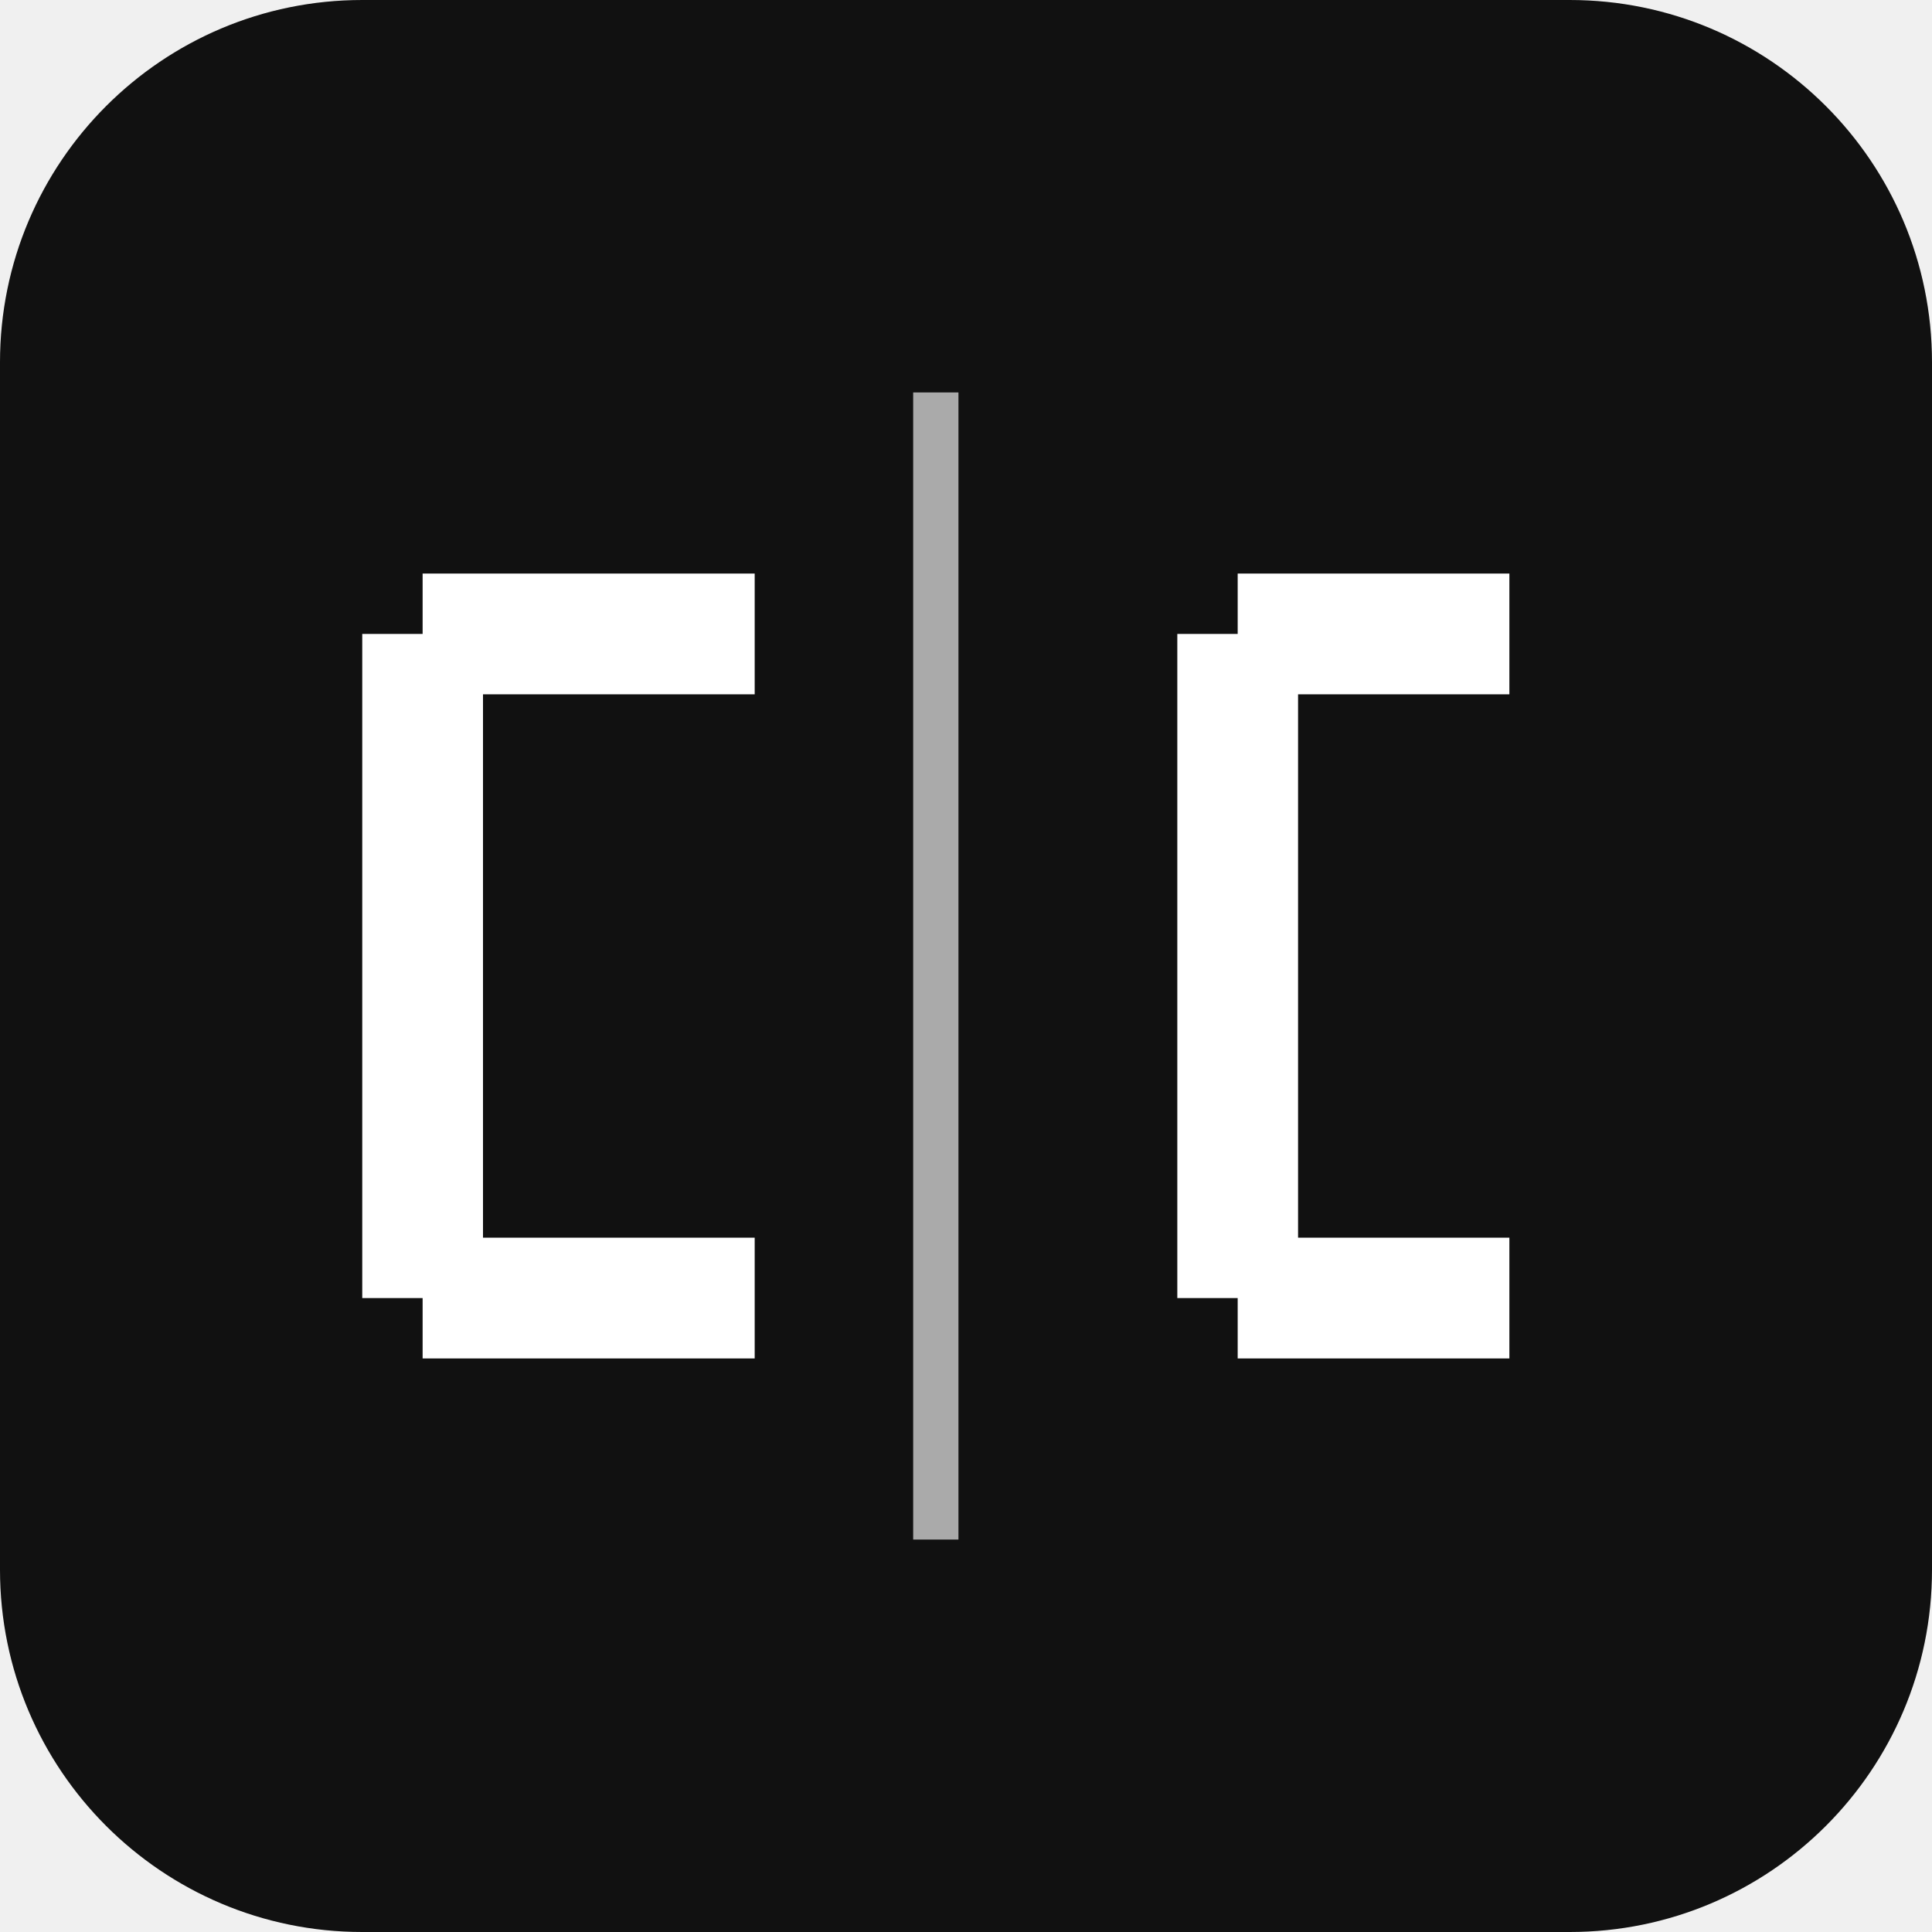
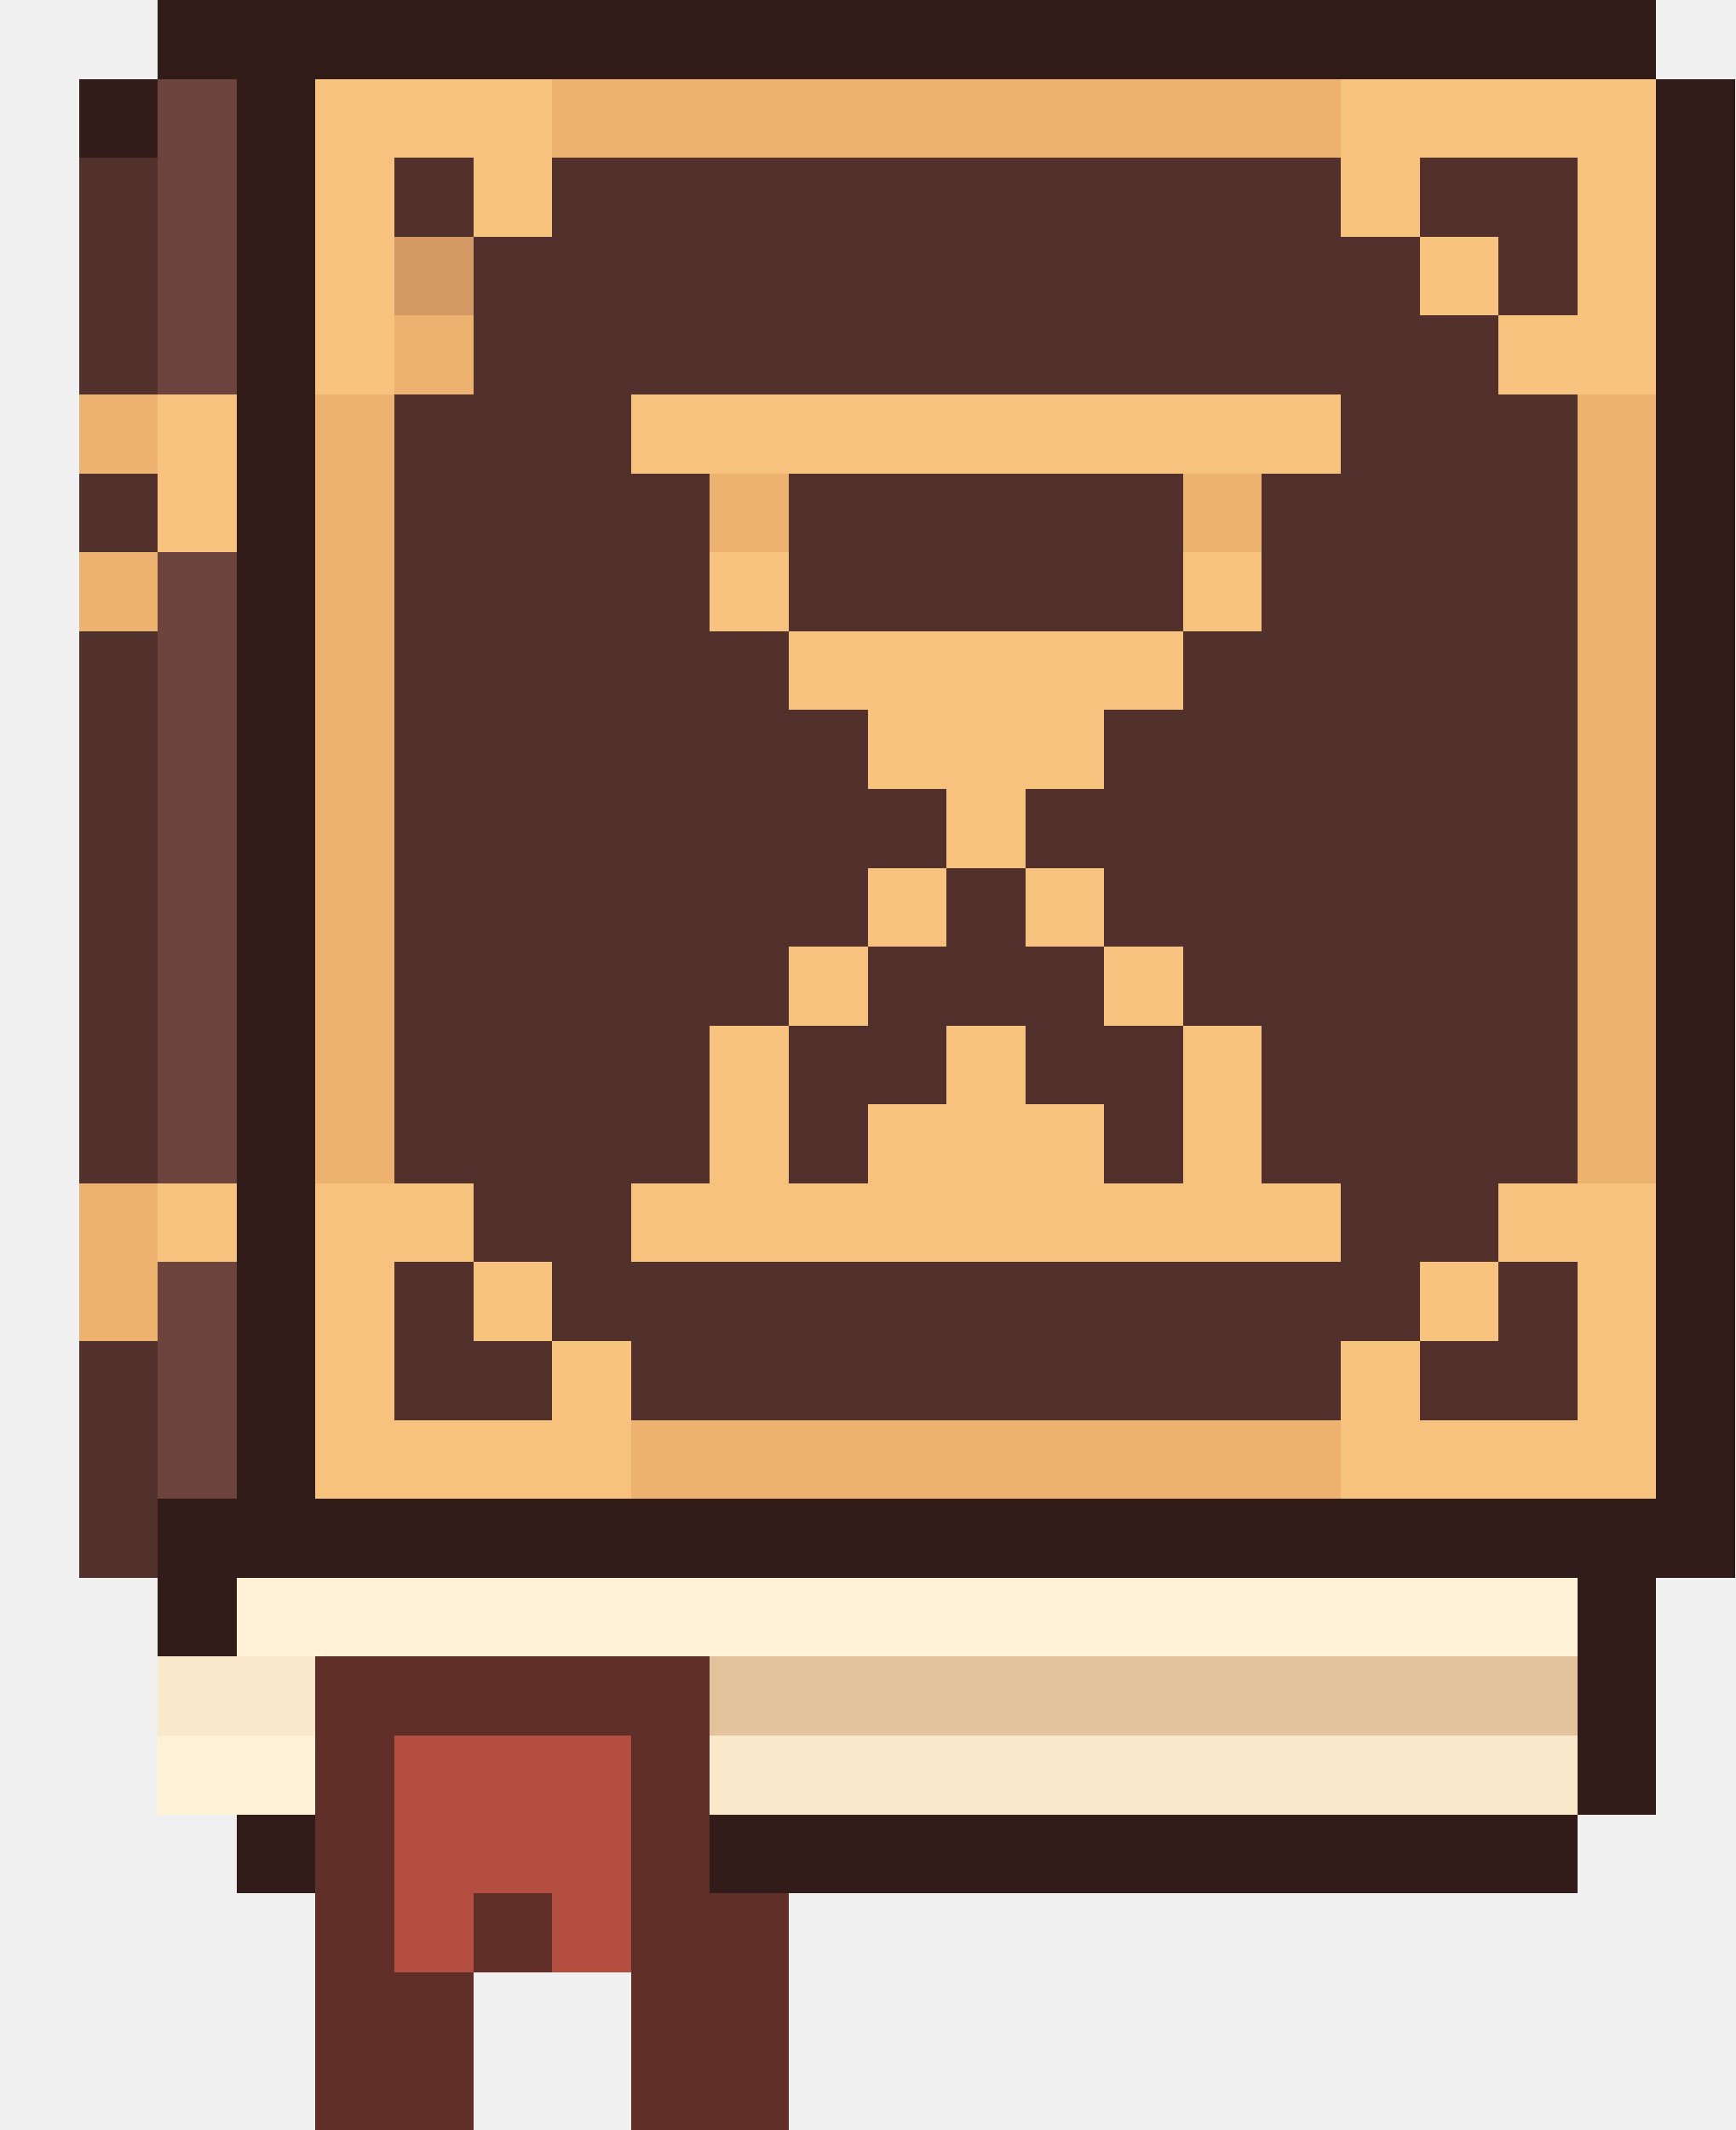
- <svg xmlns="http://www.w3.org/2000/svg" viewBox="0 0 64 64">
-   <rect width="64" height="64" rx="12" fill="#111" />
-   <path d="M14 21V43M14 21H25M14 43H25M14 21H25M41 21H50M41 21V43M41 43H50" fill="none" stroke="#fff" stroke-width="4" />
-   <path d="M31 13V51" stroke="#aaa" stroke-width="1.5" />
+ <svg xmlns="http://www.w3.org/2000/svg" width="220" height="270" viewBox="0 0 22 27" shape-rendering="crispEdges" preserveAspectRatio="xMidYMid meet">
+   <path fill="#311C1A" d="M2 0h19v1h-19zM1 1h1v1h-1zM3 1h1v1h-1zM21 1h1v1h-1zM3 2h1v1h-1zM21 2h1v1h-1zM3 3h1v1h-1zM21 3h1v1h-1zM3 4h1v1h-1zM21 4h1v1h-1zM3 5h1v1h-1zM21 5h1v1h-1zM3 6h1v1h-1zM21 6h1v1h-1zM3 7h1v1h-1zM21 7h1v1h-1zM3 8h1v1h-1zM21 8h1v1h-1zM3 9h1v1h-1zM21 9h1v1h-1zM3 10h1v1h-1zM21 10h1v1h-1zM3 11h1v1h-1zM21 11h1v1h-1zM3 12h1v1h-1zM21 12h1v1h-1zM3 13h1v1h-1zM21 13h1v1h-1zM3 14h1v1h-1zM21 14h1v1h-1zM3 15h1v1h-1zM21 15h1v1h-1zM3 16h1v1h-1zM21 16h1v1h-1zM3 17h1v1h-1zM21 17h1v1h-1zM3 18h1v1h-1zM21 18h1v1h-1zM2 19h20v1h-20zM2 20h1v1h-1zM20 20h1v1h-1zM20 21h1v1h-1zM20 22h1v1h-1zM3 23h1v1h-1zM9 23h11v1h-11z" />
+   <path fill="#6D443D" d="M2 1h1v1h-1zM2 2h1v1h-1zM2 3h1v1h-1zM2 4h1v1h-1zM2 7h1v1h-1zM2 8h1v1h-1zM2 9h1v1h-1zM2 10h1v1h-1zM2 11h1v1h-1zM2 12h1v1h-1zM2 13h1v1h-1zM2 14h1v1h-1zM2 16h1v1h-1zM2 17h1v1h-1zM2 18h1v1h-1z" />
+   <path fill="#F7C17E" d="M4 1h3v1h-3zM17 1h4v1h-4zM4 2h1v1h-1zM6 2h1v1h-1zM17 2h1v1h-1zM20 2h1v1h-1zM4 3h1v1h-1zM18 3h1v1h-1zM20 3h1v1h-1zM4 4h1v1h-1zM19 4h2v1h-2zM2 5h1v1h-1zM8 5h9v1h-9zM2 6h1v1h-1zM9 7h1v1h-1zM15 7h1v1h-1zM10 8h5v1h-5zM11 9h3v1h-3zM12 10h1v1h-1zM11 11h1v1h-1zM13 11h1v1h-1zM10 12h1v1h-1zM14 12h1v1h-1zM9 13h1v1h-1zM12 13h1v1h-1zM15 13h1v1h-1zM9 14h1v1h-1zM11 14h3v1h-3zM15 14h1v1h-1zM2 15h1v1h-1zM4 15h2v1h-2zM8 15h9v1h-9zM19 15h2v1h-2zM4 16h1v1h-1zM6 16h1v1h-1zM18 16h1v1h-1zM20 16h1v1h-1zM4 17h1v1h-1zM7 17h1v1h-1zM17 17h1v1h-1zM20 17h1v1h-1zM4 18h4v1h-4zM17 18h4v1h-4z" />
+   <path fill="#EEB270" d="M7 1h10v1h-10zM5 4h1v1h-1zM1 5h1v1h-1zM4 5h1v1h-1zM20 5h1v1h-1zM4 6h1v1h-1zM9 6h1v1h-1zM15 6h1v1h-1zM20 6h1v1h-1zM1 7h1v1h-1zM4 7h1v1h-1zM20 7h1v1h-1zM4 8h1v1h-1zM20 8h1v1h-1zM4 9h1v1h-1zM20 9h1v1h-1zM4 10h1v1h-1zM20 10h1v1h-1zM4 11h1v1h-1zM20 11h1v1h-1zM4 12h1v1h-1zM20 12h1v1h-1zM4 13h1v1h-1zM20 13h1v1h-1zM4 14h1v1h-1zM20 14h1v1h-1zM1 15h1v1h-1zM1 16h1v1h-1zM8 18h9v1h-9z" />
+   <path fill="#52312D" d="M1 2h1v1h-1zM5 2h1v1h-1zM7 2h10v1h-10zM18 2h2v1h-2zM1 3h1v1h-1zM6 3h12v1h-12zM19 3h1v1h-1zM1 4h1v1h-1zM6 4h13v1h-13zM5 5h3v1h-3zM17 5h3v1h-3zM1 6h1v1h-1zM5 6h4v1h-4zM10 6h5v1h-5zM16 6h4v1h-4zM5 7h4v1h-4zM10 7h5v1h-5zM16 7h4v1h-4zM1 8h1v1h-1zM5 8h5v1h-5zM15 8h5v1h-5zM1 9h1v1h-1zM5 9h6v1h-6zM14 9h6v1h-6zM1 10h1v1h-1zM5 10h7v1h-7zM13 10h7v1h-7zM1 11h1v1h-1zM5 11h6v1h-6zM12 11h1v1h-1zM14 11h6v1h-6zM1 12h1v1h-1zM5 12h5v1h-5zM11 12h3v1h-3zM15 12h5v1h-5zM1 13h1v1h-1zM5 13h4v1h-4zM10 13h2v1h-2zM13 13h2v1h-2zM16 13h4v1h-4zM1 14h1v1h-1zM5 14h4v1h-4zM10 14h1v1h-1zM14 14h1v1h-1zM16 14h4v1h-4zM6 15h2v1h-2zM17 15h2v1h-2zM5 16h1v1h-1zM7 16h11v1h-11zM19 16h1v1h-1zM1 17h1v1h-1zM5 17h2v1h-2zM8 17h9v1h-9zM18 17h2v1h-2zM1 18h1v1h-1zM1 19h1v1h-1z" />
+   <path fill="#D49964" d="M5 3h1v1h-1z" />
+   <path fill="#FFF2D6" d="M3 20h17v1h-17zM2 22h2v1h-2z" />
+   <path fill="#F9E8C9" d="M2 21h2v1h-2zM9 22h11v1h-11z" />
+   <path fill="#5F2F28" d="M4 21h5v1h-5zM4 22h1v1h-1zM8 22h1v1h-1zM4 23h1v1h-1zM8 23h1v1h-1zM4 24h1v1h-1zM6 24h1v1h-1zM8 24h2v1h-2zM4 25h2v1h-2zM8 25h2v1h-2zM4 26h2v1h-2zM8 26h2v1h-2z" />
+   <path fill="#E3C29C" d="M9 21h11v1h-11z" />
+   <path fill="#B44E40" d="M5 22h3v1h-3zM5 23h3v1h-3zM5 24h1v1h-1zM7 24h1v1h-1z" />
</svg>
